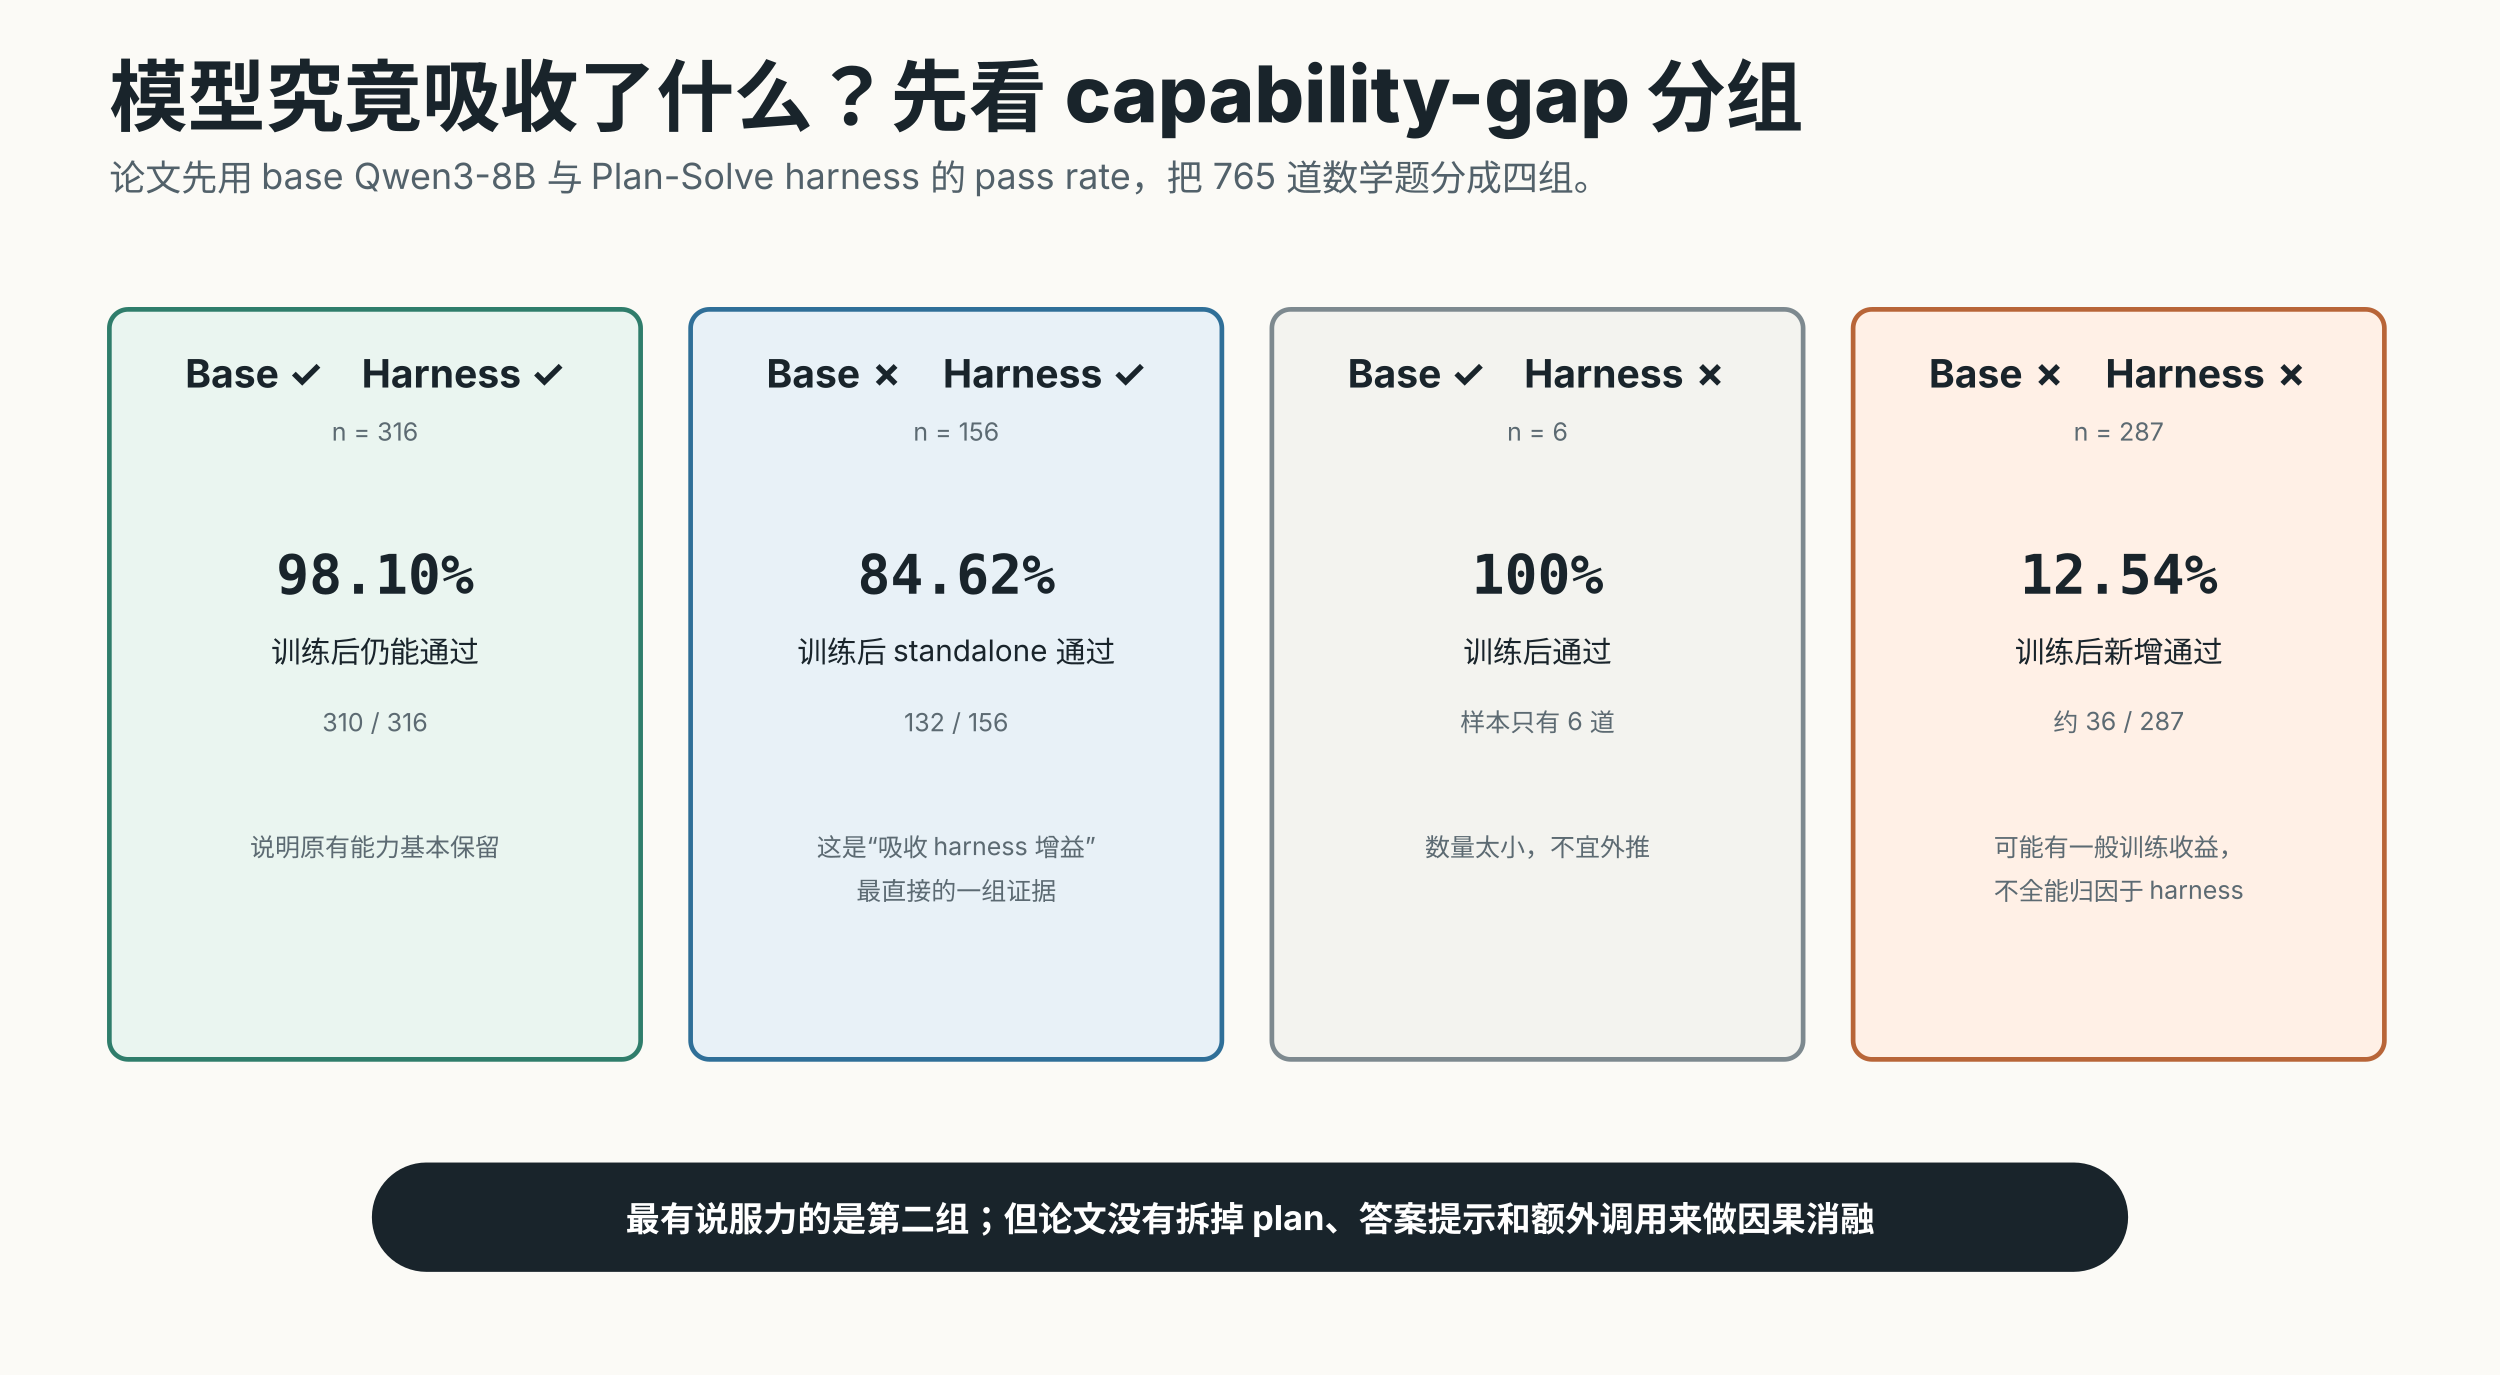
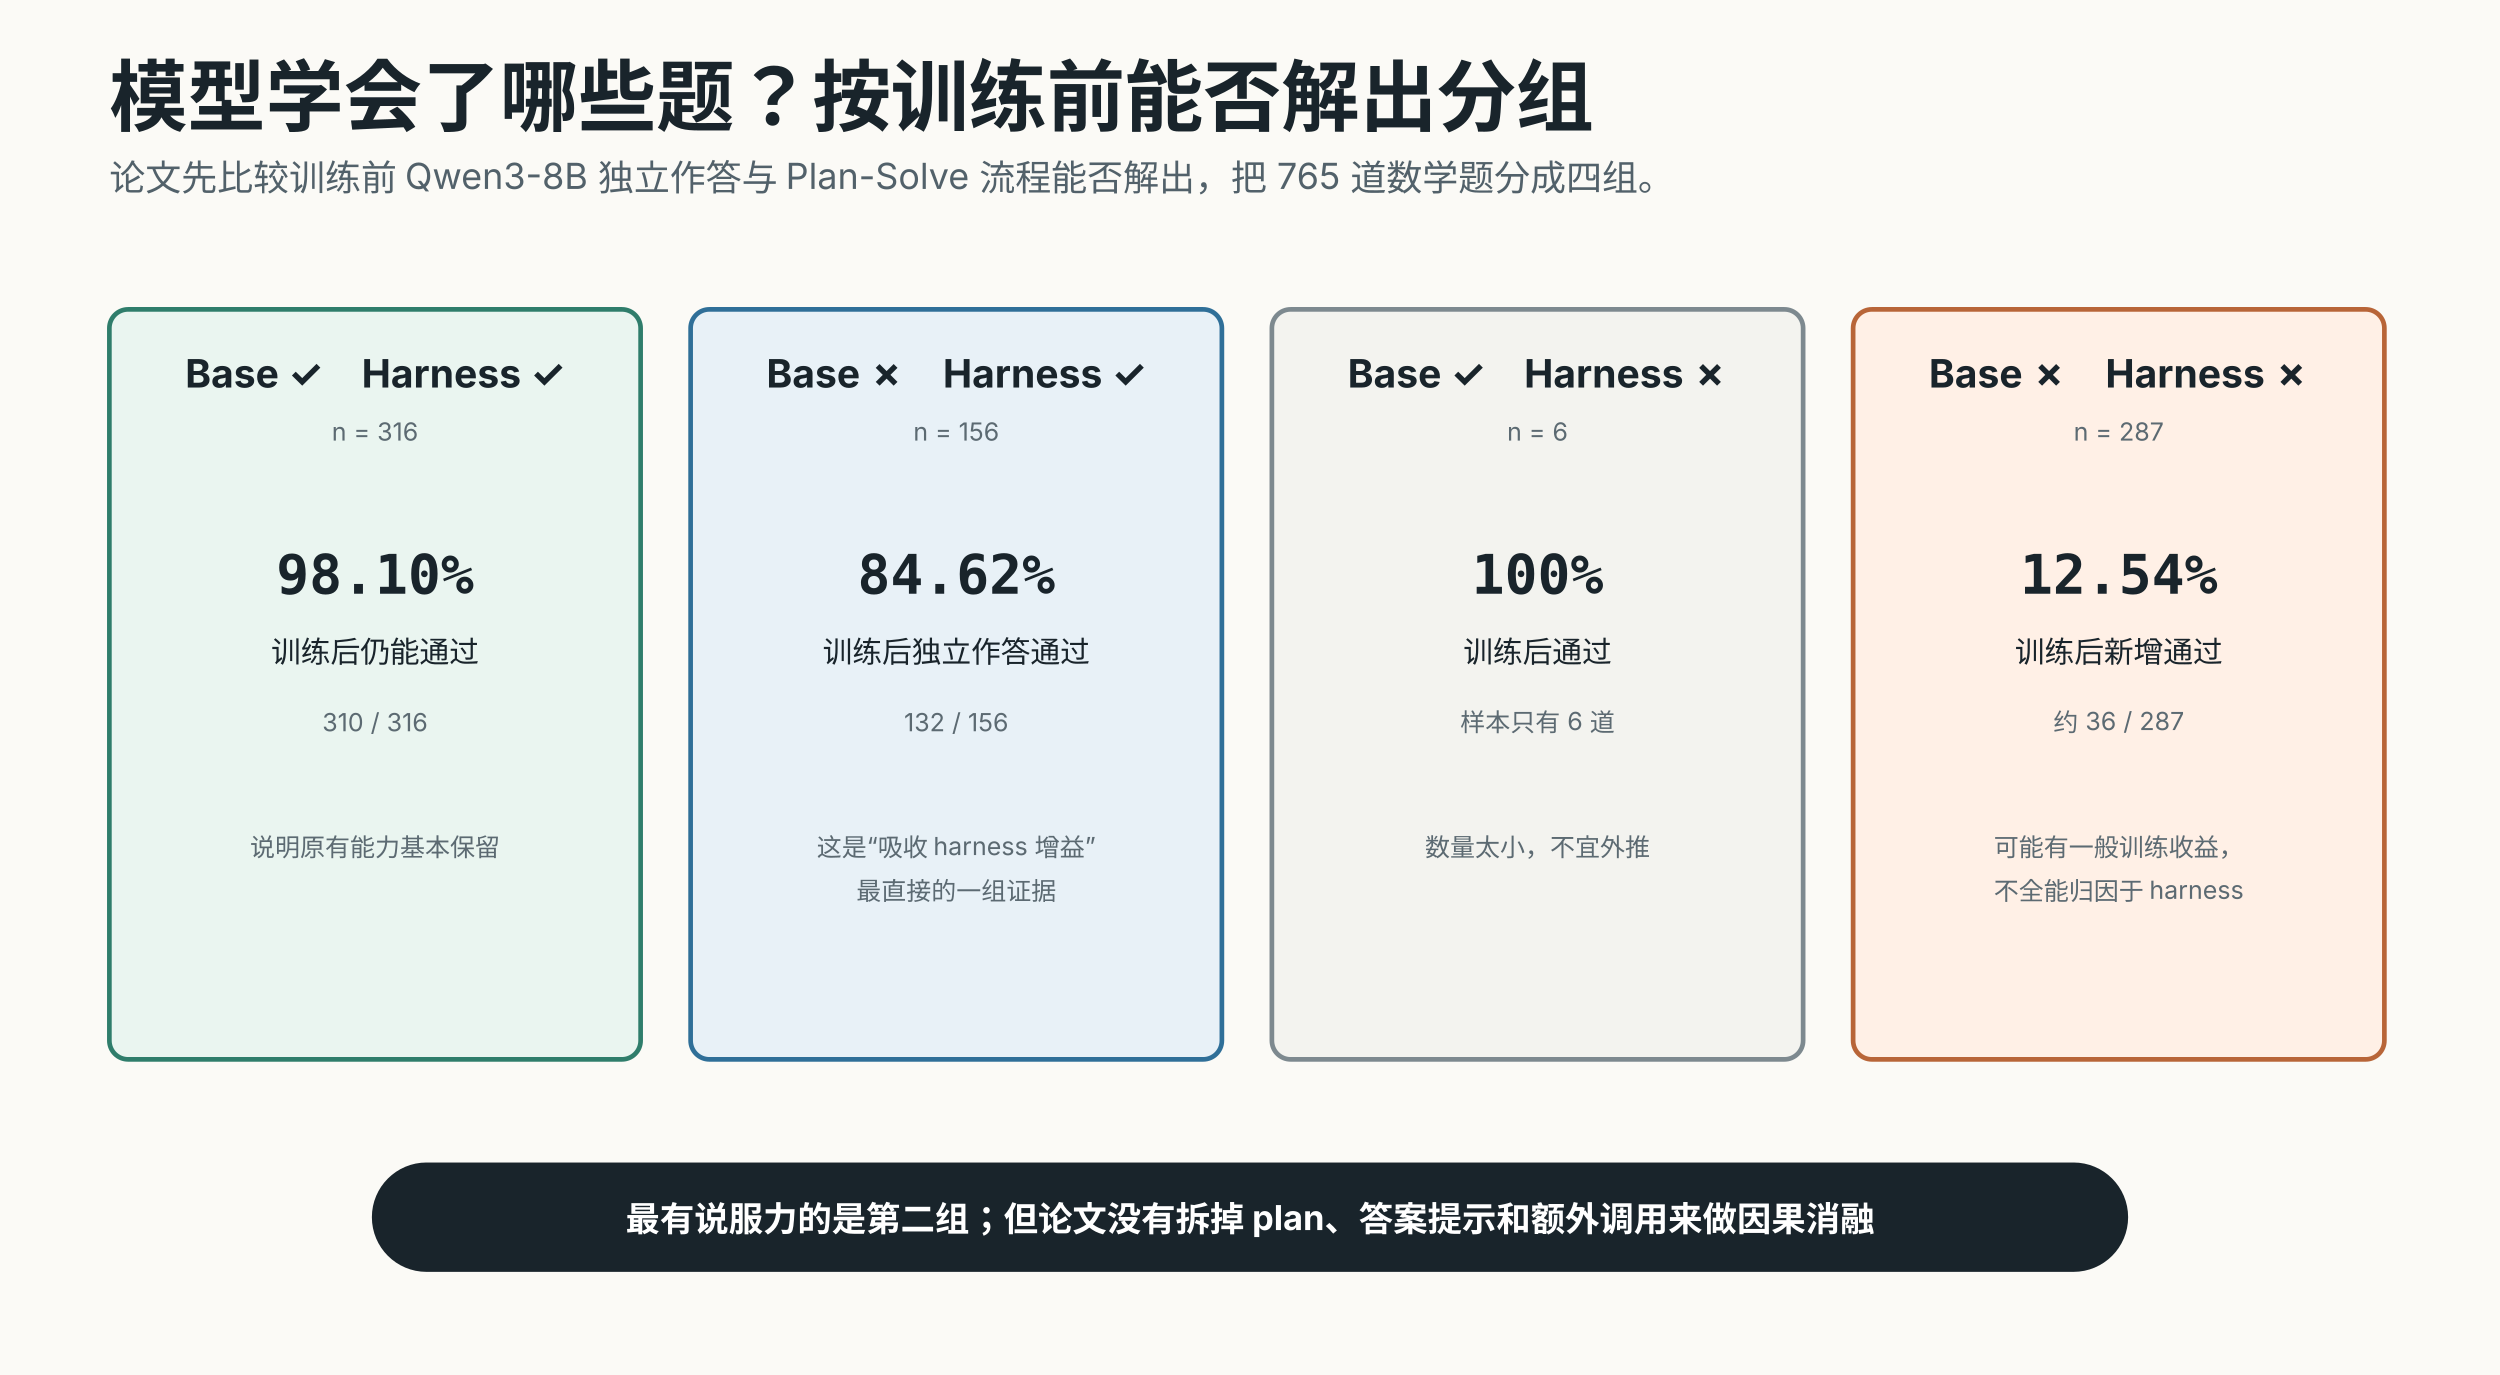
<svg xmlns="http://www.w3.org/2000/svg" width="1600" height="880" viewBox="0 0 1600 880" role="img" aria-labelledby="title desc">
  <defs>
    <style>.t{font-family:Inter,"PingFang SC",Arial,sans-serif;fill:#19242b}.title{font-size:50px;font-weight:760}.sub{font-size:23px;fill:#52616a}.h{font-size:25px;font-weight:720}.b{font-size:19px}.s{font-size:16px;fill:#5c6a72}.num{font-family:ui-monospace,SFMono-Regular,Menlo,monospace;font-size:35px;font-weight:760}</style>
  </defs>
  <rect width="1600" height="880" fill="#fbfaf6" />
-   <text class="t title" x="70" y="80">模型究竟吸收了什么？先看 capability-gap 分组</text>
-   <text class="t sub" x="70" y="122">论文先用 base Qwen3-8B 与 Plan-Solve harness 的 pass rate，把 765 道数学题分成四组。</text>
+   <text class="t title" x="70" y="80">模型学会了哪些题？按训练前能否解出分组</text>
+   <text class="t sub" x="70" y="122">论文先比较训练前 Qwen3-8B 独立作答与 Plan-Solve 流程能否解出，把 765 道数学题分成四组。</text>
  <rect x="70" y="198" width="340" height="480" rx="12" fill="#eaf5f0" stroke="#2f7d6b" stroke-width="3" />
  <text class="t h" x="240" y="248" text-anchor="middle">Base ✓　Harness ✓</text>
  <text class="t s" x="240" y="282" text-anchor="middle">n = 316</text>
  <text class="t num" x="240" y="380" text-anchor="middle">98.10%</text>
  <text class="t b" x="240" y="424" text-anchor="middle">训练后仍能通过</text>
  <text class="t s" x="240" y="468" text-anchor="middle">310 / 316</text>
  <text class="t s" x="240" y="548" text-anchor="middle">说明原有能力基本保留</text>
  <rect x="442" y="198" width="340" height="480" rx="12" fill="#e8f1f7" stroke="#2f6f98" stroke-width="3" />
  <text class="t h" x="612" y="248" text-anchor="middle">Base ✗　Harness ✓</text>
  <text class="t s" x="612" y="282" text-anchor="middle">n = 156</text>
  <text class="t num" x="612" y="380" text-anchor="middle">84.62%</text>
-   <text class="t b" x="612" y="424" text-anchor="middle">训练后 standalone 通过</text>
+   <text class="t b" x="612" y="424" text-anchor="middle">训练后独立作答通过</text>
  <text class="t s" x="612" y="468" text-anchor="middle">132 / 156</text>
  <text class="t s" x="612" y="548" text-anchor="middle">这是“吸收 harness 增益”</text>
  <text class="t s" x="612" y="576" text-anchor="middle">最直接的一组证据</text>
  <rect x="814" y="198" width="340" height="480" rx="12" fill="#f3f3ef" stroke="#7d898f" stroke-width="3" />
  <text class="t h" x="984" y="248" text-anchor="middle">Base ✓　Harness ✗</text>
  <text class="t s" x="984" y="282" text-anchor="middle">n = 6</text>
  <text class="t num" x="984" y="380" text-anchor="middle">100%</text>
  <text class="t b" x="984" y="424" text-anchor="middle">训练后通过</text>
  <text class="t s" x="984" y="468" text-anchor="middle">样本只有 6 道</text>
  <text class="t s" x="984" y="548" text-anchor="middle">数量太小，不宜外推</text>
  <rect x="1186" y="198" width="340" height="480" rx="12" fill="#fff0e6" stroke="#b86538" stroke-width="3" />
  <text class="t h" x="1356" y="248" text-anchor="middle">Base ✗　Harness ✗</text>
  <text class="t s" x="1356" y="282" text-anchor="middle">n = 287</text>
  <text class="t num" x="1356" y="380" text-anchor="middle">12.54%</text>
  <text class="t b" x="1356" y="424" text-anchor="middle">训练后新增通过</text>
  <text class="t s" x="1356" y="468" text-anchor="middle">约 36 / 287</text>
  <text class="t s" x="1356" y="548" text-anchor="middle">可能有一般训练收益，</text>
  <text class="t s" x="1356" y="576" text-anchor="middle">不全能归因于 harness</text>
  <rect x="238" y="744" width="1124" height="70" rx="35" fill="#19242b" />
  <text x="800" y="788" text-anchor="middle" font-family="Inter,PingFang SC,Arial,sans-serif" font-size="22" font-weight="700" fill="#fff">最有说服力的是第二组；但论文没有拆掉 plan、答案提示和额外调用来做因果消融</text>
</svg>
